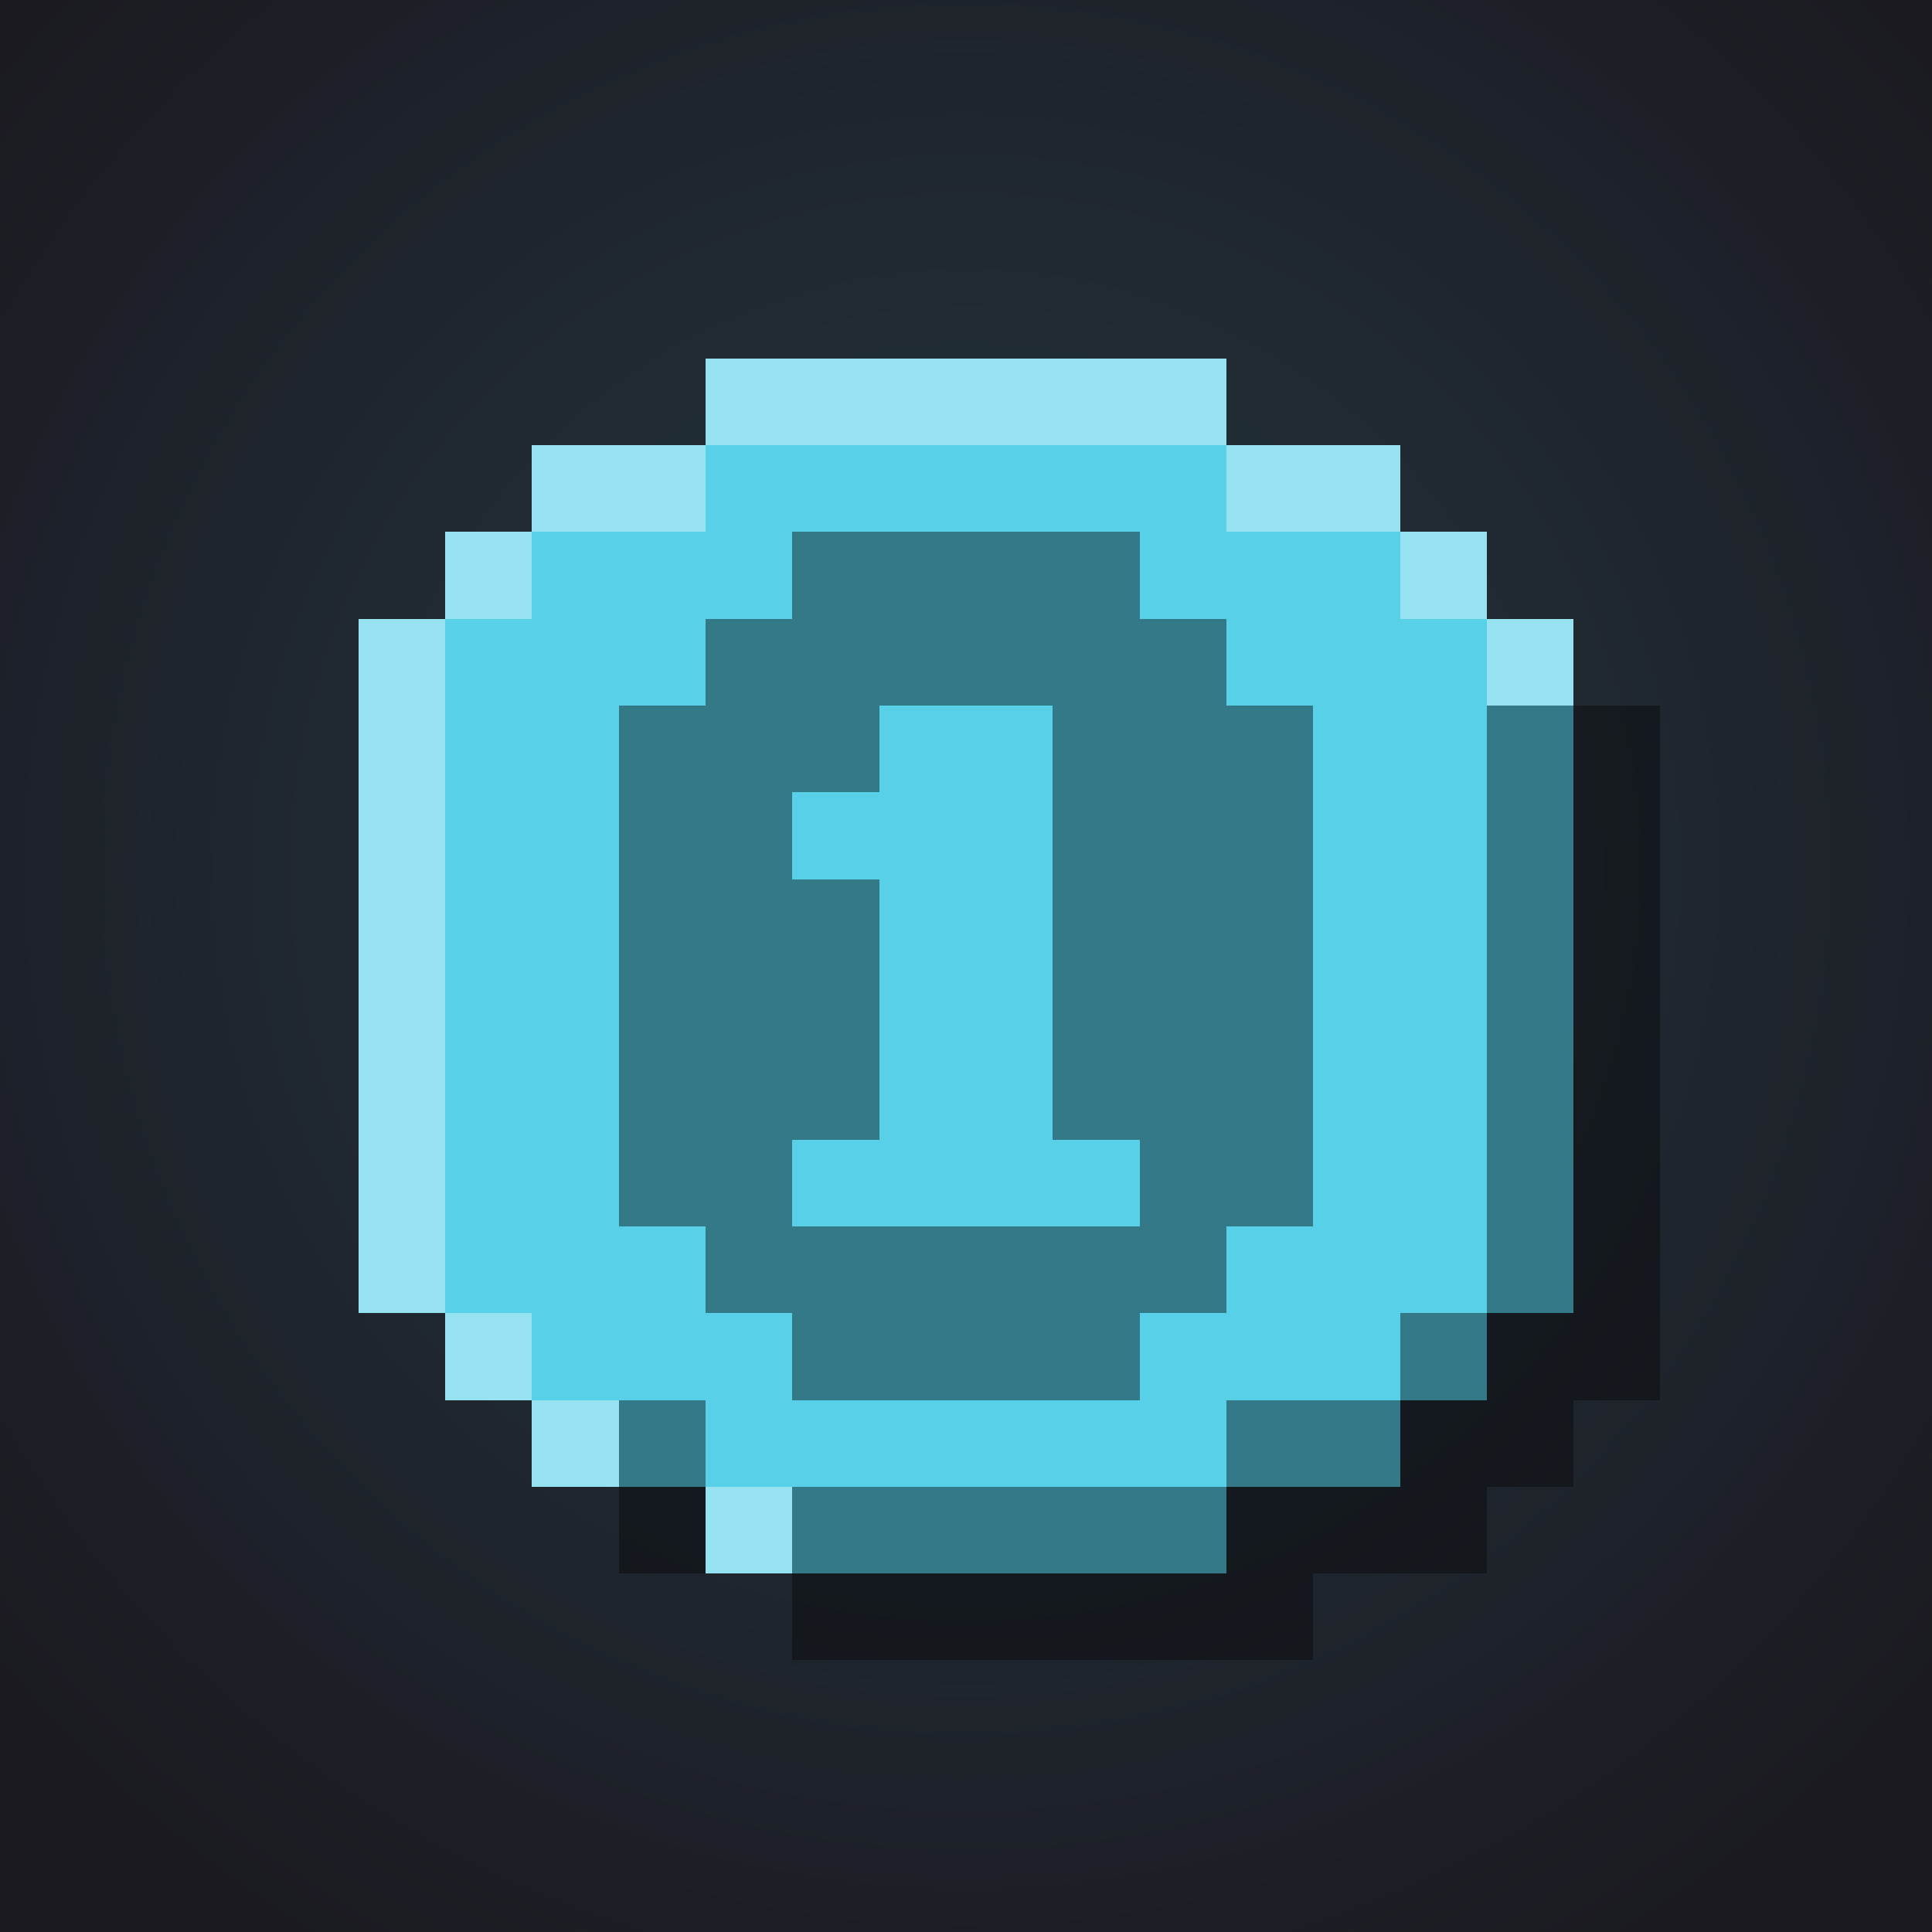
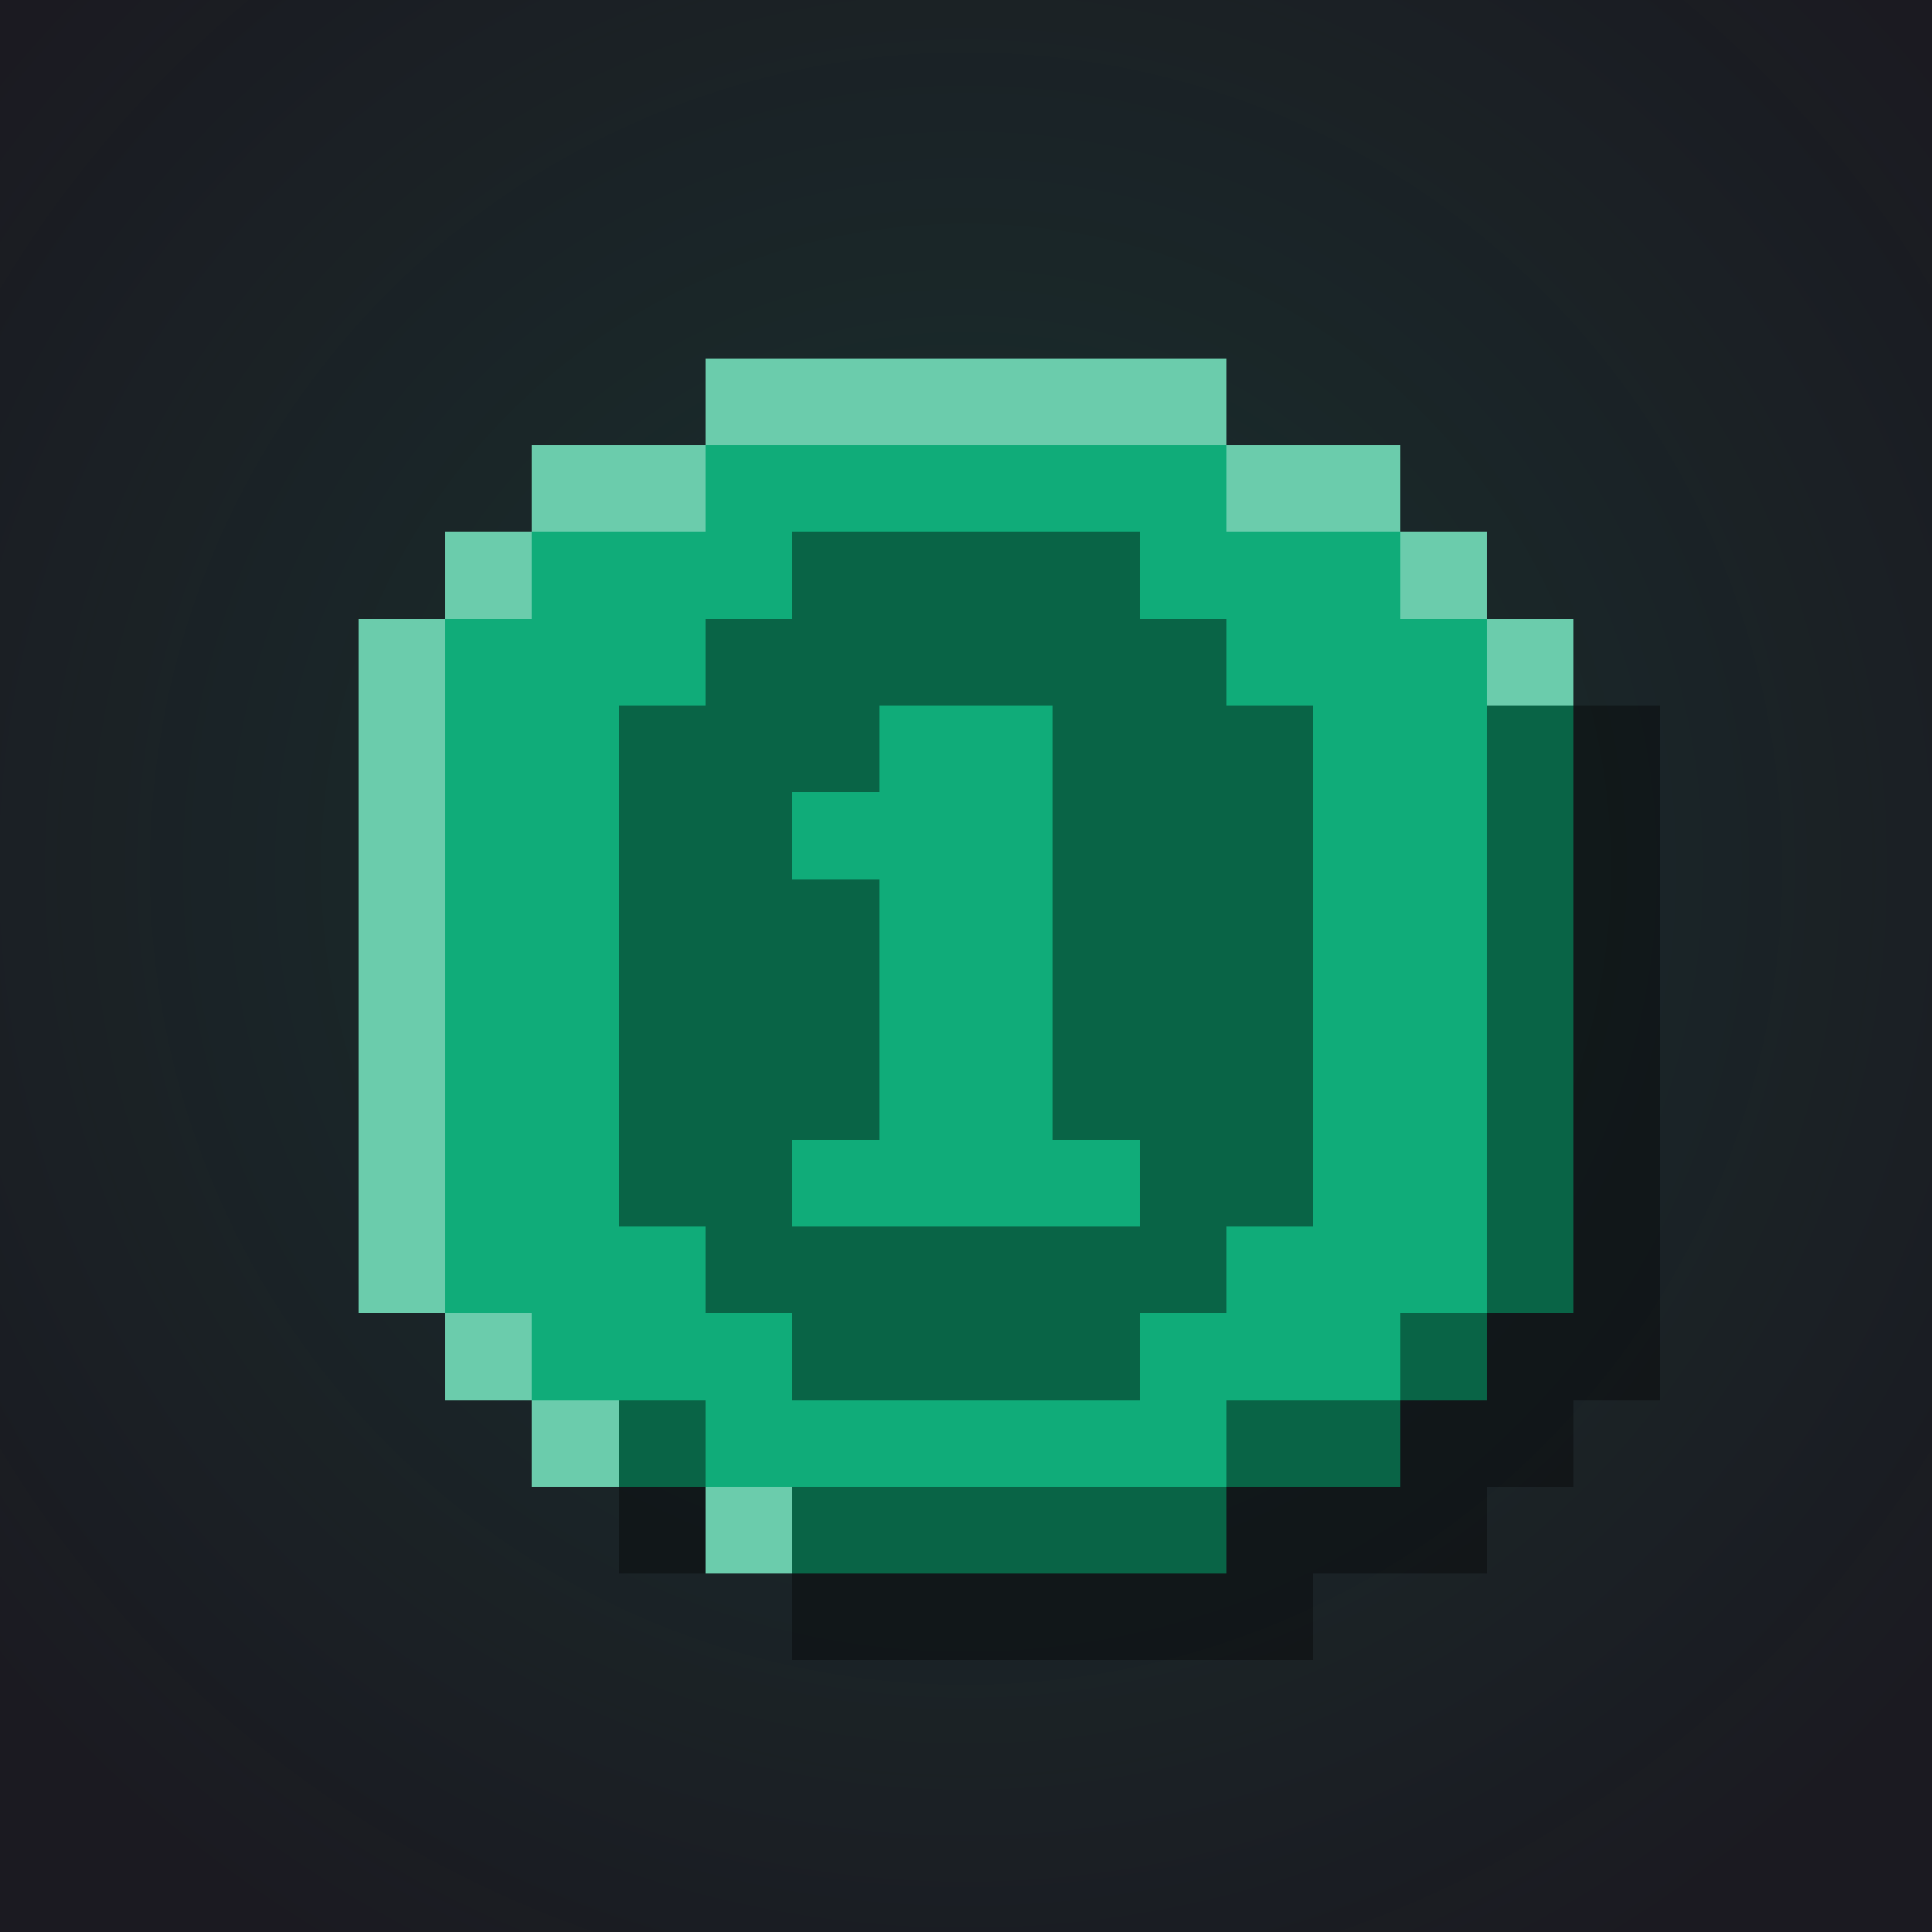
<svg xmlns="http://www.w3.org/2000/svg" width="512" height="512" viewBox="0 0 512 512">
  <defs>
    <radialGradient id="plugins-xmoney-icon-pglow" cx="0.5" cy="0.45" r="0.65">
-       <stop offset="0" stop-color="#58D0E8" stop-opacity="0.16" />
-       <stop offset="1" stop-color="#58D0E8" stop-opacity="0" />
+       <stop offset="0" stop-color="#10AC79" stop-opacity="0.16" />
+       <stop offset="1" stop-color="#10AC79" stop-opacity="0" />
    </radialGradient>
  </defs>
  <rect x="0" y="0" width="512" height="512" rx="0" fill="#1B1A21" />
  <rect x="0" y="0" width="512" height="512" rx="0" fill="url(#plugins-xmoney-icon-pglow)" />
  <g shape-rendering="crispEdges">
    <g fill="#000" opacity="0.35">
      <rect x="210" y="118" width="23" height="23" />
      <rect x="233" y="118" width="23" height="23" />
      <rect x="256" y="118" width="23" height="23" />
      <rect x="279" y="118" width="23" height="23" />
      <rect x="302" y="118" width="23" height="23" />
      <rect x="325" y="118" width="23" height="23" />
      <rect x="164" y="141" width="23" height="23" />
      <rect x="187" y="141" width="23" height="23" />
      <rect x="210" y="141" width="23" height="23" />
      <rect x="233" y="141" width="23" height="23" />
      <rect x="256" y="141" width="23" height="23" />
      <rect x="279" y="141" width="23" height="23" />
      <rect x="302" y="141" width="23" height="23" />
      <rect x="325" y="141" width="23" height="23" />
      <rect x="348" y="141" width="23" height="23" />
      <rect x="371" y="141" width="23" height="23" />
      <rect x="141" y="164" width="23" height="23" />
      <rect x="164" y="164" width="23" height="23" />
      <rect x="187" y="164" width="23" height="23" />
      <rect x="210" y="164" width="23" height="23" />
      <rect x="233" y="164" width="23" height="23" />
      <rect x="256" y="164" width="23" height="23" />
      <rect x="279" y="164" width="23" height="23" />
      <rect x="302" y="164" width="23" height="23" />
      <rect x="325" y="164" width="23" height="23" />
      <rect x="348" y="164" width="23" height="23" />
      <rect x="371" y="164" width="23" height="23" />
      <rect x="394" y="164" width="23" height="23" />
      <rect x="118" y="187" width="23" height="23" />
      <rect x="141" y="187" width="23" height="23" />
      <rect x="164" y="187" width="23" height="23" />
      <rect x="187" y="187" width="23" height="23" />
      <rect x="210" y="187" width="23" height="23" />
      <rect x="233" y="187" width="23" height="23" />
      <rect x="256" y="187" width="23" height="23" />
      <rect x="279" y="187" width="23" height="23" />
      <rect x="302" y="187" width="23" height="23" />
      <rect x="325" y="187" width="23" height="23" />
      <rect x="348" y="187" width="23" height="23" />
      <rect x="371" y="187" width="23" height="23" />
      <rect x="394" y="187" width="23" height="23" />
      <rect x="417" y="187" width="23" height="23" />
      <rect x="118" y="210" width="23" height="23" />
      <rect x="141" y="210" width="23" height="23" />
      <rect x="164" y="210" width="23" height="23" />
      <rect x="187" y="210" width="23" height="23" />
      <rect x="210" y="210" width="23" height="23" />
      <rect x="233" y="210" width="23" height="23" />
      <rect x="256" y="210" width="23" height="23" />
      <rect x="279" y="210" width="23" height="23" />
      <rect x="302" y="210" width="23" height="23" />
      <rect x="325" y="210" width="23" height="23" />
      <rect x="348" y="210" width="23" height="23" />
      <rect x="371" y="210" width="23" height="23" />
      <rect x="394" y="210" width="23" height="23" />
      <rect x="417" y="210" width="23" height="23" />
      <rect x="118" y="233" width="23" height="23" />
      <rect x="141" y="233" width="23" height="23" />
      <rect x="164" y="233" width="23" height="23" />
      <rect x="187" y="233" width="23" height="23" />
      <rect x="210" y="233" width="23" height="23" />
      <rect x="233" y="233" width="23" height="23" />
      <rect x="256" y="233" width="23" height="23" />
      <rect x="279" y="233" width="23" height="23" />
      <rect x="302" y="233" width="23" height="23" />
      <rect x="325" y="233" width="23" height="23" />
      <rect x="348" y="233" width="23" height="23" />
      <rect x="371" y="233" width="23" height="23" />
      <rect x="394" y="233" width="23" height="23" />
      <rect x="417" y="233" width="23" height="23" />
      <rect x="118" y="256" width="23" height="23" />
      <rect x="141" y="256" width="23" height="23" />
      <rect x="164" y="256" width="23" height="23" />
      <rect x="187" y="256" width="23" height="23" />
      <rect x="210" y="256" width="23" height="23" />
      <rect x="233" y="256" width="23" height="23" />
      <rect x="256" y="256" width="23" height="23" />
      <rect x="279" y="256" width="23" height="23" />
      <rect x="302" y="256" width="23" height="23" />
      <rect x="325" y="256" width="23" height="23" />
      <rect x="348" y="256" width="23" height="23" />
      <rect x="371" y="256" width="23" height="23" />
      <rect x="394" y="256" width="23" height="23" />
      <rect x="417" y="256" width="23" height="23" />
      <rect x="118" y="279" width="23" height="23" />
      <rect x="141" y="279" width="23" height="23" />
      <rect x="164" y="279" width="23" height="23" />
      <rect x="187" y="279" width="23" height="23" />
      <rect x="210" y="279" width="23" height="23" />
      <rect x="233" y="279" width="23" height="23" />
      <rect x="256" y="279" width="23" height="23" />
      <rect x="279" y="279" width="23" height="23" />
      <rect x="302" y="279" width="23" height="23" />
      <rect x="325" y="279" width="23" height="23" />
      <rect x="348" y="279" width="23" height="23" />
      <rect x="371" y="279" width="23" height="23" />
      <rect x="394" y="279" width="23" height="23" />
      <rect x="417" y="279" width="23" height="23" />
      <rect x="118" y="302" width="23" height="23" />
      <rect x="141" y="302" width="23" height="23" />
      <rect x="164" y="302" width="23" height="23" />
      <rect x="187" y="302" width="23" height="23" />
      <rect x="210" y="302" width="23" height="23" />
      <rect x="233" y="302" width="23" height="23" />
      <rect x="256" y="302" width="23" height="23" />
      <rect x="279" y="302" width="23" height="23" />
      <rect x="302" y="302" width="23" height="23" />
      <rect x="325" y="302" width="23" height="23" />
      <rect x="348" y="302" width="23" height="23" />
      <rect x="371" y="302" width="23" height="23" />
      <rect x="394" y="302" width="23" height="23" />
      <rect x="417" y="302" width="23" height="23" />
      <rect x="118" y="325" width="23" height="23" />
      <rect x="141" y="325" width="23" height="23" />
      <rect x="164" y="325" width="23" height="23" />
      <rect x="187" y="325" width="23" height="23" />
      <rect x="210" y="325" width="23" height="23" />
      <rect x="233" y="325" width="23" height="23" />
      <rect x="256" y="325" width="23" height="23" />
      <rect x="279" y="325" width="23" height="23" />
      <rect x="302" y="325" width="23" height="23" />
      <rect x="325" y="325" width="23" height="23" />
      <rect x="348" y="325" width="23" height="23" />
      <rect x="371" y="325" width="23" height="23" />
      <rect x="394" y="325" width="23" height="23" />
      <rect x="417" y="325" width="23" height="23" />
      <rect x="118" y="348" width="23" height="23" />
      <rect x="141" y="348" width="23" height="23" />
      <rect x="164" y="348" width="23" height="23" />
      <rect x="187" y="348" width="23" height="23" />
      <rect x="210" y="348" width="23" height="23" />
      <rect x="233" y="348" width="23" height="23" />
      <rect x="256" y="348" width="23" height="23" />
      <rect x="279" y="348" width="23" height="23" />
      <rect x="302" y="348" width="23" height="23" />
      <rect x="325" y="348" width="23" height="23" />
      <rect x="348" y="348" width="23" height="23" />
      <rect x="371" y="348" width="23" height="23" />
      <rect x="394" y="348" width="23" height="23" />
      <rect x="417" y="348" width="23" height="23" />
      <rect x="141" y="371" width="23" height="23" />
      <rect x="164" y="371" width="23" height="23" />
      <rect x="187" y="371" width="23" height="23" />
      <rect x="210" y="371" width="23" height="23" />
      <rect x="233" y="371" width="23" height="23" />
      <rect x="256" y="371" width="23" height="23" />
      <rect x="279" y="371" width="23" height="23" />
      <rect x="302" y="371" width="23" height="23" />
      <rect x="325" y="371" width="23" height="23" />
      <rect x="348" y="371" width="23" height="23" />
      <rect x="371" y="371" width="23" height="23" />
      <rect x="394" y="371" width="23" height="23" />
      <rect x="164" y="394" width="23" height="23" />
      <rect x="187" y="394" width="23" height="23" />
      <rect x="210" y="394" width="23" height="23" />
      <rect x="233" y="394" width="23" height="23" />
      <rect x="256" y="394" width="23" height="23" />
      <rect x="279" y="394" width="23" height="23" />
      <rect x="302" y="394" width="23" height="23" />
      <rect x="325" y="394" width="23" height="23" />
      <rect x="348" y="394" width="23" height="23" />
      <rect x="371" y="394" width="23" height="23" />
      <rect x="210" y="417" width="23" height="23" />
      <rect x="233" y="417" width="23" height="23" />
      <rect x="256" y="417" width="23" height="23" />
      <rect x="279" y="417" width="23" height="23" />
      <rect x="302" y="417" width="23" height="23" />
      <rect x="325" y="417" width="23" height="23" />
    </g>
-     <rect x="187" y="95" width="23" height="23" fill="#97E2F1" />
-     <rect x="210" y="95" width="23" height="23" fill="#97E2F1" />
-     <rect x="233" y="95" width="23" height="23" fill="#97E2F1" />
-     <rect x="256" y="95" width="23" height="23" fill="#97E2F1" />
-     <rect x="279" y="95" width="23" height="23" fill="#97E2F1" />
-     <rect x="302" y="95" width="23" height="23" fill="#97E2F1" />
-     <rect x="141" y="118" width="23" height="23" fill="#97E2F1" />
-     <rect x="164" y="118" width="23" height="23" fill="#97E2F1" />
-     <rect x="187" y="118" width="23" height="23" fill="#58D0E8" />
-     <rect x="210" y="118" width="23" height="23" fill="#58D0E8" />
-     <rect x="233" y="118" width="23" height="23" fill="#58D0E8" />
-     <rect x="256" y="118" width="23" height="23" fill="#58D0E8" />
-     <rect x="279" y="118" width="23" height="23" fill="#58D0E8" />
-     <rect x="302" y="118" width="23" height="23" fill="#58D0E8" />
-     <rect x="325" y="118" width="23" height="23" fill="#97E2F1" />
-     <rect x="348" y="118" width="23" height="23" fill="#97E2F1" />
-     <rect x="118" y="141" width="23" height="23" fill="#97E2F1" />
-     <rect x="141" y="141" width="23" height="23" fill="#58D0E8" />
-     <rect x="164" y="141" width="23" height="23" fill="#58D0E8" />
-     <rect x="187" y="141" width="23" height="23" fill="#58D0E8" />
-     <rect x="210" y="141" width="23" height="23" fill="#337987" />
-     <rect x="233" y="141" width="23" height="23" fill="#337987" />
-     <rect x="256" y="141" width="23" height="23" fill="#337987" />
-     <rect x="279" y="141" width="23" height="23" fill="#337987" />
-     <rect x="302" y="141" width="23" height="23" fill="#58D0E8" />
-     <rect x="325" y="141" width="23" height="23" fill="#58D0E8" />
-     <rect x="348" y="141" width="23" height="23" fill="#58D0E8" />
-     <rect x="371" y="141" width="23" height="23" fill="#97E2F1" />
-     <rect x="95" y="164" width="23" height="23" fill="#97E2F1" />
-     <rect x="118" y="164" width="23" height="23" fill="#58D0E8" />
-     <rect x="141" y="164" width="23" height="23" fill="#58D0E8" />
-     <rect x="164" y="164" width="23" height="23" fill="#58D0E8" />
-     <rect x="187" y="164" width="23" height="23" fill="#337987" />
-     <rect x="210" y="164" width="23" height="23" fill="#337987" />
-     <rect x="233" y="164" width="23" height="23" fill="#337987" />
-     <rect x="256" y="164" width="23" height="23" fill="#337987" />
-     <rect x="279" y="164" width="23" height="23" fill="#337987" />
-     <rect x="302" y="164" width="23" height="23" fill="#337987" />
-     <rect x="325" y="164" width="23" height="23" fill="#58D0E8" />
-     <rect x="348" y="164" width="23" height="23" fill="#58D0E8" />
-     <rect x="371" y="164" width="23" height="23" fill="#58D0E8" />
-     <rect x="394" y="164" width="23" height="23" fill="#97E2F1" />
-     <rect x="95" y="187" width="23" height="23" fill="#97E2F1" />
-     <rect x="118" y="187" width="23" height="23" fill="#58D0E8" />
-     <rect x="141" y="187" width="23" height="23" fill="#58D0E8" />
-     <rect x="164" y="187" width="23" height="23" fill="#337987" />
-     <rect x="187" y="187" width="23" height="23" fill="#337987" />
-     <rect x="210" y="187" width="23" height="23" fill="#337987" />
-     <rect x="233" y="187" width="23" height="23" fill="#58D0E8" />
-     <rect x="256" y="187" width="23" height="23" fill="#58D0E8" />
-     <rect x="279" y="187" width="23" height="23" fill="#337987" />
-     <rect x="302" y="187" width="23" height="23" fill="#337987" />
-     <rect x="325" y="187" width="23" height="23" fill="#337987" />
-     <rect x="348" y="187" width="23" height="23" fill="#58D0E8" />
-     <rect x="371" y="187" width="23" height="23" fill="#58D0E8" />
-     <rect x="394" y="187" width="23" height="23" fill="#337987" />
-     <rect x="95" y="210" width="23" height="23" fill="#97E2F1" />
-     <rect x="118" y="210" width="23" height="23" fill="#58D0E8" />
-     <rect x="141" y="210" width="23" height="23" fill="#58D0E8" />
-     <rect x="164" y="210" width="23" height="23" fill="#337987" />
-     <rect x="187" y="210" width="23" height="23" fill="#337987" />
-     <rect x="210" y="210" width="23" height="23" fill="#58D0E8" />
-     <rect x="233" y="210" width="23" height="23" fill="#58D0E8" />
-     <rect x="256" y="210" width="23" height="23" fill="#58D0E8" />
-     <rect x="279" y="210" width="23" height="23" fill="#337987" />
-     <rect x="302" y="210" width="23" height="23" fill="#337987" />
-     <rect x="325" y="210" width="23" height="23" fill="#337987" />
-     <rect x="348" y="210" width="23" height="23" fill="#58D0E8" />
-     <rect x="371" y="210" width="23" height="23" fill="#58D0E8" />
-     <rect x="394" y="210" width="23" height="23" fill="#337987" />
-     <rect x="95" y="233" width="23" height="23" fill="#97E2F1" />
-     <rect x="118" y="233" width="23" height="23" fill="#58D0E8" />
-     <rect x="141" y="233" width="23" height="23" fill="#58D0E8" />
-     <rect x="164" y="233" width="23" height="23" fill="#337987" />
-     <rect x="187" y="233" width="23" height="23" fill="#337987" />
-     <rect x="210" y="233" width="23" height="23" fill="#337987" />
-     <rect x="233" y="233" width="23" height="23" fill="#58D0E8" />
-     <rect x="256" y="233" width="23" height="23" fill="#58D0E8" />
-     <rect x="279" y="233" width="23" height="23" fill="#337987" />
-     <rect x="302" y="233" width="23" height="23" fill="#337987" />
-     <rect x="325" y="233" width="23" height="23" fill="#337987" />
-     <rect x="348" y="233" width="23" height="23" fill="#58D0E8" />
-     <rect x="371" y="233" width="23" height="23" fill="#58D0E8" />
-     <rect x="394" y="233" width="23" height="23" fill="#337987" />
-     <rect x="95" y="256" width="23" height="23" fill="#97E2F1" />
-     <rect x="118" y="256" width="23" height="23" fill="#58D0E8" />
-     <rect x="141" y="256" width="23" height="23" fill="#58D0E8" />
-     <rect x="164" y="256" width="23" height="23" fill="#337987" />
-     <rect x="187" y="256" width="23" height="23" fill="#337987" />
-     <rect x="210" y="256" width="23" height="23" fill="#337987" />
-     <rect x="233" y="256" width="23" height="23" fill="#58D0E8" />
-     <rect x="256" y="256" width="23" height="23" fill="#58D0E8" />
-     <rect x="279" y="256" width="23" height="23" fill="#337987" />
-     <rect x="302" y="256" width="23" height="23" fill="#337987" />
-     <rect x="325" y="256" width="23" height="23" fill="#337987" />
-     <rect x="348" y="256" width="23" height="23" fill="#58D0E8" />
-     <rect x="371" y="256" width="23" height="23" fill="#58D0E8" />
-     <rect x="394" y="256" width="23" height="23" fill="#337987" />
-     <rect x="95" y="279" width="23" height="23" fill="#97E2F1" />
-     <rect x="118" y="279" width="23" height="23" fill="#58D0E8" />
-     <rect x="141" y="279" width="23" height="23" fill="#58D0E8" />
-     <rect x="164" y="279" width="23" height="23" fill="#337987" />
-     <rect x="187" y="279" width="23" height="23" fill="#337987" />
-     <rect x="210" y="279" width="23" height="23" fill="#337987" />
-     <rect x="233" y="279" width="23" height="23" fill="#58D0E8" />
-     <rect x="256" y="279" width="23" height="23" fill="#58D0E8" />
-     <rect x="279" y="279" width="23" height="23" fill="#337987" />
-     <rect x="302" y="279" width="23" height="23" fill="#337987" />
-     <rect x="325" y="279" width="23" height="23" fill="#337987" />
-     <rect x="348" y="279" width="23" height="23" fill="#58D0E8" />
-     <rect x="371" y="279" width="23" height="23" fill="#58D0E8" />
-     <rect x="394" y="279" width="23" height="23" fill="#337987" />
-     <rect x="95" y="302" width="23" height="23" fill="#97E2F1" />
-     <rect x="118" y="302" width="23" height="23" fill="#58D0E8" />
-     <rect x="141" y="302" width="23" height="23" fill="#58D0E8" />
-     <rect x="164" y="302" width="23" height="23" fill="#337987" />
-     <rect x="187" y="302" width="23" height="23" fill="#337987" />
-     <rect x="210" y="302" width="23" height="23" fill="#58D0E8" />
-     <rect x="233" y="302" width="23" height="23" fill="#58D0E8" />
-     <rect x="256" y="302" width="23" height="23" fill="#58D0E8" />
-     <rect x="279" y="302" width="23" height="23" fill="#58D0E8" />
-     <rect x="302" y="302" width="23" height="23" fill="#337987" />
-     <rect x="325" y="302" width="23" height="23" fill="#337987" />
-     <rect x="348" y="302" width="23" height="23" fill="#58D0E8" />
-     <rect x="371" y="302" width="23" height="23" fill="#58D0E8" />
-     <rect x="394" y="302" width="23" height="23" fill="#337987" />
-     <rect x="95" y="325" width="23" height="23" fill="#97E2F1" />
-     <rect x="118" y="325" width="23" height="23" fill="#58D0E8" />
-     <rect x="141" y="325" width="23" height="23" fill="#58D0E8" />
-     <rect x="164" y="325" width="23" height="23" fill="#58D0E8" />
-     <rect x="187" y="325" width="23" height="23" fill="#337987" />
-     <rect x="210" y="325" width="23" height="23" fill="#337987" />
-     <rect x="233" y="325" width="23" height="23" fill="#337987" />
-     <rect x="256" y="325" width="23" height="23" fill="#337987" />
-     <rect x="279" y="325" width="23" height="23" fill="#337987" />
-     <rect x="302" y="325" width="23" height="23" fill="#337987" />
-     <rect x="325" y="325" width="23" height="23" fill="#58D0E8" />
-     <rect x="348" y="325" width="23" height="23" fill="#58D0E8" />
-     <rect x="371" y="325" width="23" height="23" fill="#58D0E8" />
-     <rect x="394" y="325" width="23" height="23" fill="#337987" />
-     <rect x="118" y="348" width="23" height="23" fill="#97E2F1" />
-     <rect x="141" y="348" width="23" height="23" fill="#58D0E8" />
-     <rect x="164" y="348" width="23" height="23" fill="#58D0E8" />
-     <rect x="187" y="348" width="23" height="23" fill="#58D0E8" />
-     <rect x="210" y="348" width="23" height="23" fill="#337987" />
-     <rect x="233" y="348" width="23" height="23" fill="#337987" />
-     <rect x="256" y="348" width="23" height="23" fill="#337987" />
-     <rect x="279" y="348" width="23" height="23" fill="#337987" />
-     <rect x="302" y="348" width="23" height="23" fill="#58D0E8" />
-     <rect x="325" y="348" width="23" height="23" fill="#58D0E8" />
-     <rect x="348" y="348" width="23" height="23" fill="#58D0E8" />
-     <rect x="371" y="348" width="23" height="23" fill="#337987" />
-     <rect x="141" y="371" width="23" height="23" fill="#97E2F1" />
-     <rect x="164" y="371" width="23" height="23" fill="#337987" />
-     <rect x="187" y="371" width="23" height="23" fill="#58D0E8" />
-     <rect x="210" y="371" width="23" height="23" fill="#58D0E8" />
-     <rect x="233" y="371" width="23" height="23" fill="#58D0E8" />
-     <rect x="256" y="371" width="23" height="23" fill="#58D0E8" />
-     <rect x="279" y="371" width="23" height="23" fill="#58D0E8" />
-     <rect x="302" y="371" width="23" height="23" fill="#58D0E8" />
-     <rect x="325" y="371" width="23" height="23" fill="#337987" />
-     <rect x="348" y="371" width="23" height="23" fill="#337987" />
-     <rect x="187" y="394" width="23" height="23" fill="#97E2F1" />
-     <rect x="210" y="394" width="23" height="23" fill="#337987" />
-     <rect x="233" y="394" width="23" height="23" fill="#337987" />
-     <rect x="256" y="394" width="23" height="23" fill="#337987" />
-     <rect x="279" y="394" width="23" height="23" fill="#337987" />
-     <rect x="302" y="394" width="23" height="23" fill="#337987" />
+     <rect x="187" y="95" width="23" height="23" fill="#6BCCAC" />
+     <rect x="210" y="95" width="23" height="23" fill="#6BCCAC" />
+     <rect x="233" y="95" width="23" height="23" fill="#6BCCAC" />
+     <rect x="256" y="95" width="23" height="23" fill="#6BCCAC" />
+     <rect x="279" y="95" width="23" height="23" fill="#6BCCAC" />
+     <rect x="302" y="95" width="23" height="23" fill="#6BCCAC" />
+     <rect x="141" y="118" width="23" height="23" fill="#6BCCAC" />
+     <rect x="164" y="118" width="23" height="23" fill="#6BCCAC" />
+     <rect x="187" y="118" width="23" height="23" fill="#10AC79" />
+     <rect x="210" y="118" width="23" height="23" fill="#10AC79" />
+     <rect x="233" y="118" width="23" height="23" fill="#10AC79" />
+     <rect x="256" y="118" width="23" height="23" fill="#10AC79" />
+     <rect x="279" y="118" width="23" height="23" fill="#10AC79" />
+     <rect x="302" y="118" width="23" height="23" fill="#10AC79" />
+     <rect x="325" y="118" width="23" height="23" fill="#6BCCAC" />
+     <rect x="348" y="118" width="23" height="23" fill="#6BCCAC" />
+     <rect x="118" y="141" width="23" height="23" fill="#6BCCAC" />
+     <rect x="141" y="141" width="23" height="23" fill="#10AC79" />
+     <rect x="164" y="141" width="23" height="23" fill="#10AC79" />
+     <rect x="187" y="141" width="23" height="23" fill="#10AC79" />
+     <rect x="210" y="141" width="23" height="23" fill="#096446" />
+     <rect x="233" y="141" width="23" height="23" fill="#096446" />
+     <rect x="256" y="141" width="23" height="23" fill="#096446" />
+     <rect x="279" y="141" width="23" height="23" fill="#096446" />
+     <rect x="302" y="141" width="23" height="23" fill="#10AC79" />
+     <rect x="325" y="141" width="23" height="23" fill="#10AC79" />
+     <rect x="348" y="141" width="23" height="23" fill="#10AC79" />
+     <rect x="371" y="141" width="23" height="23" fill="#6BCCAC" />
+     <rect x="95" y="164" width="23" height="23" fill="#6BCCAC" />
+     <rect x="118" y="164" width="23" height="23" fill="#10AC79" />
+     <rect x="141" y="164" width="23" height="23" fill="#10AC79" />
+     <rect x="164" y="164" width="23" height="23" fill="#10AC79" />
+     <rect x="187" y="164" width="23" height="23" fill="#096446" />
+     <rect x="210" y="164" width="23" height="23" fill="#096446" />
+     <rect x="233" y="164" width="23" height="23" fill="#096446" />
+     <rect x="256" y="164" width="23" height="23" fill="#096446" />
+     <rect x="279" y="164" width="23" height="23" fill="#096446" />
+     <rect x="302" y="164" width="23" height="23" fill="#096446" />
+     <rect x="325" y="164" width="23" height="23" fill="#10AC79" />
+     <rect x="348" y="164" width="23" height="23" fill="#10AC79" />
+     <rect x="371" y="164" width="23" height="23" fill="#10AC79" />
+     <rect x="394" y="164" width="23" height="23" fill="#6BCCAC" />
+     <rect x="95" y="187" width="23" height="23" fill="#6BCCAC" />
+     <rect x="118" y="187" width="23" height="23" fill="#10AC79" />
+     <rect x="141" y="187" width="23" height="23" fill="#10AC79" />
+     <rect x="164" y="187" width="23" height="23" fill="#096446" />
+     <rect x="187" y="187" width="23" height="23" fill="#096446" />
+     <rect x="210" y="187" width="23" height="23" fill="#096446" />
+     <rect x="233" y="187" width="23" height="23" fill="#10AC79" />
+     <rect x="256" y="187" width="23" height="23" fill="#10AC79" />
+     <rect x="279" y="187" width="23" height="23" fill="#096446" />
+     <rect x="302" y="187" width="23" height="23" fill="#096446" />
+     <rect x="325" y="187" width="23" height="23" fill="#096446" />
+     <rect x="348" y="187" width="23" height="23" fill="#10AC79" />
+     <rect x="371" y="187" width="23" height="23" fill="#10AC79" />
+     <rect x="394" y="187" width="23" height="23" fill="#096446" />
+     <rect x="95" y="210" width="23" height="23" fill="#6BCCAC" />
+     <rect x="118" y="210" width="23" height="23" fill="#10AC79" />
+     <rect x="141" y="210" width="23" height="23" fill="#10AC79" />
+     <rect x="164" y="210" width="23" height="23" fill="#096446" />
+     <rect x="187" y="210" width="23" height="23" fill="#096446" />
+     <rect x="210" y="210" width="23" height="23" fill="#10AC79" />
+     <rect x="233" y="210" width="23" height="23" fill="#10AC79" />
+     <rect x="256" y="210" width="23" height="23" fill="#10AC79" />
+     <rect x="279" y="210" width="23" height="23" fill="#096446" />
+     <rect x="302" y="210" width="23" height="23" fill="#096446" />
+     <rect x="325" y="210" width="23" height="23" fill="#096446" />
+     <rect x="348" y="210" width="23" height="23" fill="#10AC79" />
+     <rect x="371" y="210" width="23" height="23" fill="#10AC79" />
+     <rect x="394" y="210" width="23" height="23" fill="#096446" />
+     <rect x="95" y="233" width="23" height="23" fill="#6BCCAC" />
+     <rect x="118" y="233" width="23" height="23" fill="#10AC79" />
+     <rect x="141" y="233" width="23" height="23" fill="#10AC79" />
+     <rect x="164" y="233" width="23" height="23" fill="#096446" />
+     <rect x="187" y="233" width="23" height="23" fill="#096446" />
+     <rect x="210" y="233" width="23" height="23" fill="#096446" />
+     <rect x="233" y="233" width="23" height="23" fill="#10AC79" />
+     <rect x="256" y="233" width="23" height="23" fill="#10AC79" />
+     <rect x="279" y="233" width="23" height="23" fill="#096446" />
+     <rect x="302" y="233" width="23" height="23" fill="#096446" />
+     <rect x="325" y="233" width="23" height="23" fill="#096446" />
+     <rect x="348" y="233" width="23" height="23" fill="#10AC79" />
+     <rect x="371" y="233" width="23" height="23" fill="#10AC79" />
+     <rect x="394" y="233" width="23" height="23" fill="#096446" />
+     <rect x="95" y="256" width="23" height="23" fill="#6BCCAC" />
+     <rect x="118" y="256" width="23" height="23" fill="#10AC79" />
+     <rect x="141" y="256" width="23" height="23" fill="#10AC79" />
+     <rect x="164" y="256" width="23" height="23" fill="#096446" />
+     <rect x="187" y="256" width="23" height="23" fill="#096446" />
+     <rect x="210" y="256" width="23" height="23" fill="#096446" />
+     <rect x="233" y="256" width="23" height="23" fill="#10AC79" />
+     <rect x="256" y="256" width="23" height="23" fill="#10AC79" />
+     <rect x="279" y="256" width="23" height="23" fill="#096446" />
+     <rect x="302" y="256" width="23" height="23" fill="#096446" />
+     <rect x="325" y="256" width="23" height="23" fill="#096446" />
+     <rect x="348" y="256" width="23" height="23" fill="#10AC79" />
+     <rect x="371" y="256" width="23" height="23" fill="#10AC79" />
+     <rect x="394" y="256" width="23" height="23" fill="#096446" />
+     <rect x="95" y="279" width="23" height="23" fill="#6BCCAC" />
+     <rect x="118" y="279" width="23" height="23" fill="#10AC79" />
+     <rect x="141" y="279" width="23" height="23" fill="#10AC79" />
+     <rect x="164" y="279" width="23" height="23" fill="#096446" />
+     <rect x="187" y="279" width="23" height="23" fill="#096446" />
+     <rect x="210" y="279" width="23" height="23" fill="#096446" />
+     <rect x="233" y="279" width="23" height="23" fill="#10AC79" />
+     <rect x="256" y="279" width="23" height="23" fill="#10AC79" />
+     <rect x="279" y="279" width="23" height="23" fill="#096446" />
+     <rect x="302" y="279" width="23" height="23" fill="#096446" />
+     <rect x="325" y="279" width="23" height="23" fill="#096446" />
+     <rect x="348" y="279" width="23" height="23" fill="#10AC79" />
+     <rect x="371" y="279" width="23" height="23" fill="#10AC79" />
+     <rect x="394" y="279" width="23" height="23" fill="#096446" />
+     <rect x="95" y="302" width="23" height="23" fill="#6BCCAC" />
+     <rect x="118" y="302" width="23" height="23" fill="#10AC79" />
+     <rect x="141" y="302" width="23" height="23" fill="#10AC79" />
+     <rect x="164" y="302" width="23" height="23" fill="#096446" />
+     <rect x="187" y="302" width="23" height="23" fill="#096446" />
+     <rect x="210" y="302" width="23" height="23" fill="#10AC79" />
+     <rect x="233" y="302" width="23" height="23" fill="#10AC79" />
+     <rect x="256" y="302" width="23" height="23" fill="#10AC79" />
+     <rect x="279" y="302" width="23" height="23" fill="#10AC79" />
+     <rect x="302" y="302" width="23" height="23" fill="#096446" />
+     <rect x="325" y="302" width="23" height="23" fill="#096446" />
+     <rect x="348" y="302" width="23" height="23" fill="#10AC79" />
+     <rect x="371" y="302" width="23" height="23" fill="#10AC79" />
+     <rect x="394" y="302" width="23" height="23" fill="#096446" />
+     <rect x="95" y="325" width="23" height="23" fill="#6BCCAC" />
+     <rect x="118" y="325" width="23" height="23" fill="#10AC79" />
+     <rect x="141" y="325" width="23" height="23" fill="#10AC79" />
+     <rect x="164" y="325" width="23" height="23" fill="#10AC79" />
+     <rect x="187" y="325" width="23" height="23" fill="#096446" />
+     <rect x="210" y="325" width="23" height="23" fill="#096446" />
+     <rect x="233" y="325" width="23" height="23" fill="#096446" />
+     <rect x="256" y="325" width="23" height="23" fill="#096446" />
+     <rect x="279" y="325" width="23" height="23" fill="#096446" />
+     <rect x="302" y="325" width="23" height="23" fill="#096446" />
+     <rect x="325" y="325" width="23" height="23" fill="#10AC79" />
+     <rect x="348" y="325" width="23" height="23" fill="#10AC79" />
+     <rect x="371" y="325" width="23" height="23" fill="#10AC79" />
+     <rect x="394" y="325" width="23" height="23" fill="#096446" />
+     <rect x="118" y="348" width="23" height="23" fill="#6BCCAC" />
+     <rect x="141" y="348" width="23" height="23" fill="#10AC79" />
+     <rect x="164" y="348" width="23" height="23" fill="#10AC79" />
+     <rect x="187" y="348" width="23" height="23" fill="#10AC79" />
+     <rect x="210" y="348" width="23" height="23" fill="#096446" />
+     <rect x="233" y="348" width="23" height="23" fill="#096446" />
+     <rect x="256" y="348" width="23" height="23" fill="#096446" />
+     <rect x="279" y="348" width="23" height="23" fill="#096446" />
+     <rect x="302" y="348" width="23" height="23" fill="#10AC79" />
+     <rect x="325" y="348" width="23" height="23" fill="#10AC79" />
+     <rect x="348" y="348" width="23" height="23" fill="#10AC79" />
+     <rect x="371" y="348" width="23" height="23" fill="#096446" />
+     <rect x="141" y="371" width="23" height="23" fill="#6BCCAC" />
+     <rect x="164" y="371" width="23" height="23" fill="#096446" />
+     <rect x="187" y="371" width="23" height="23" fill="#10AC79" />
+     <rect x="210" y="371" width="23" height="23" fill="#10AC79" />
+     <rect x="233" y="371" width="23" height="23" fill="#10AC79" />
+     <rect x="256" y="371" width="23" height="23" fill="#10AC79" />
+     <rect x="279" y="371" width="23" height="23" fill="#10AC79" />
+     <rect x="302" y="371" width="23" height="23" fill="#10AC79" />
+     <rect x="325" y="371" width="23" height="23" fill="#096446" />
+     <rect x="348" y="371" width="23" height="23" fill="#096446" />
+     <rect x="187" y="394" width="23" height="23" fill="#6BCCAC" />
+     <rect x="210" y="394" width="23" height="23" fill="#096446" />
+     <rect x="233" y="394" width="23" height="23" fill="#096446" />
+     <rect x="256" y="394" width="23" height="23" fill="#096446" />
+     <rect x="279" y="394" width="23" height="23" fill="#096446" />
+     <rect x="302" y="394" width="23" height="23" fill="#096446" />
  </g>
</svg>
